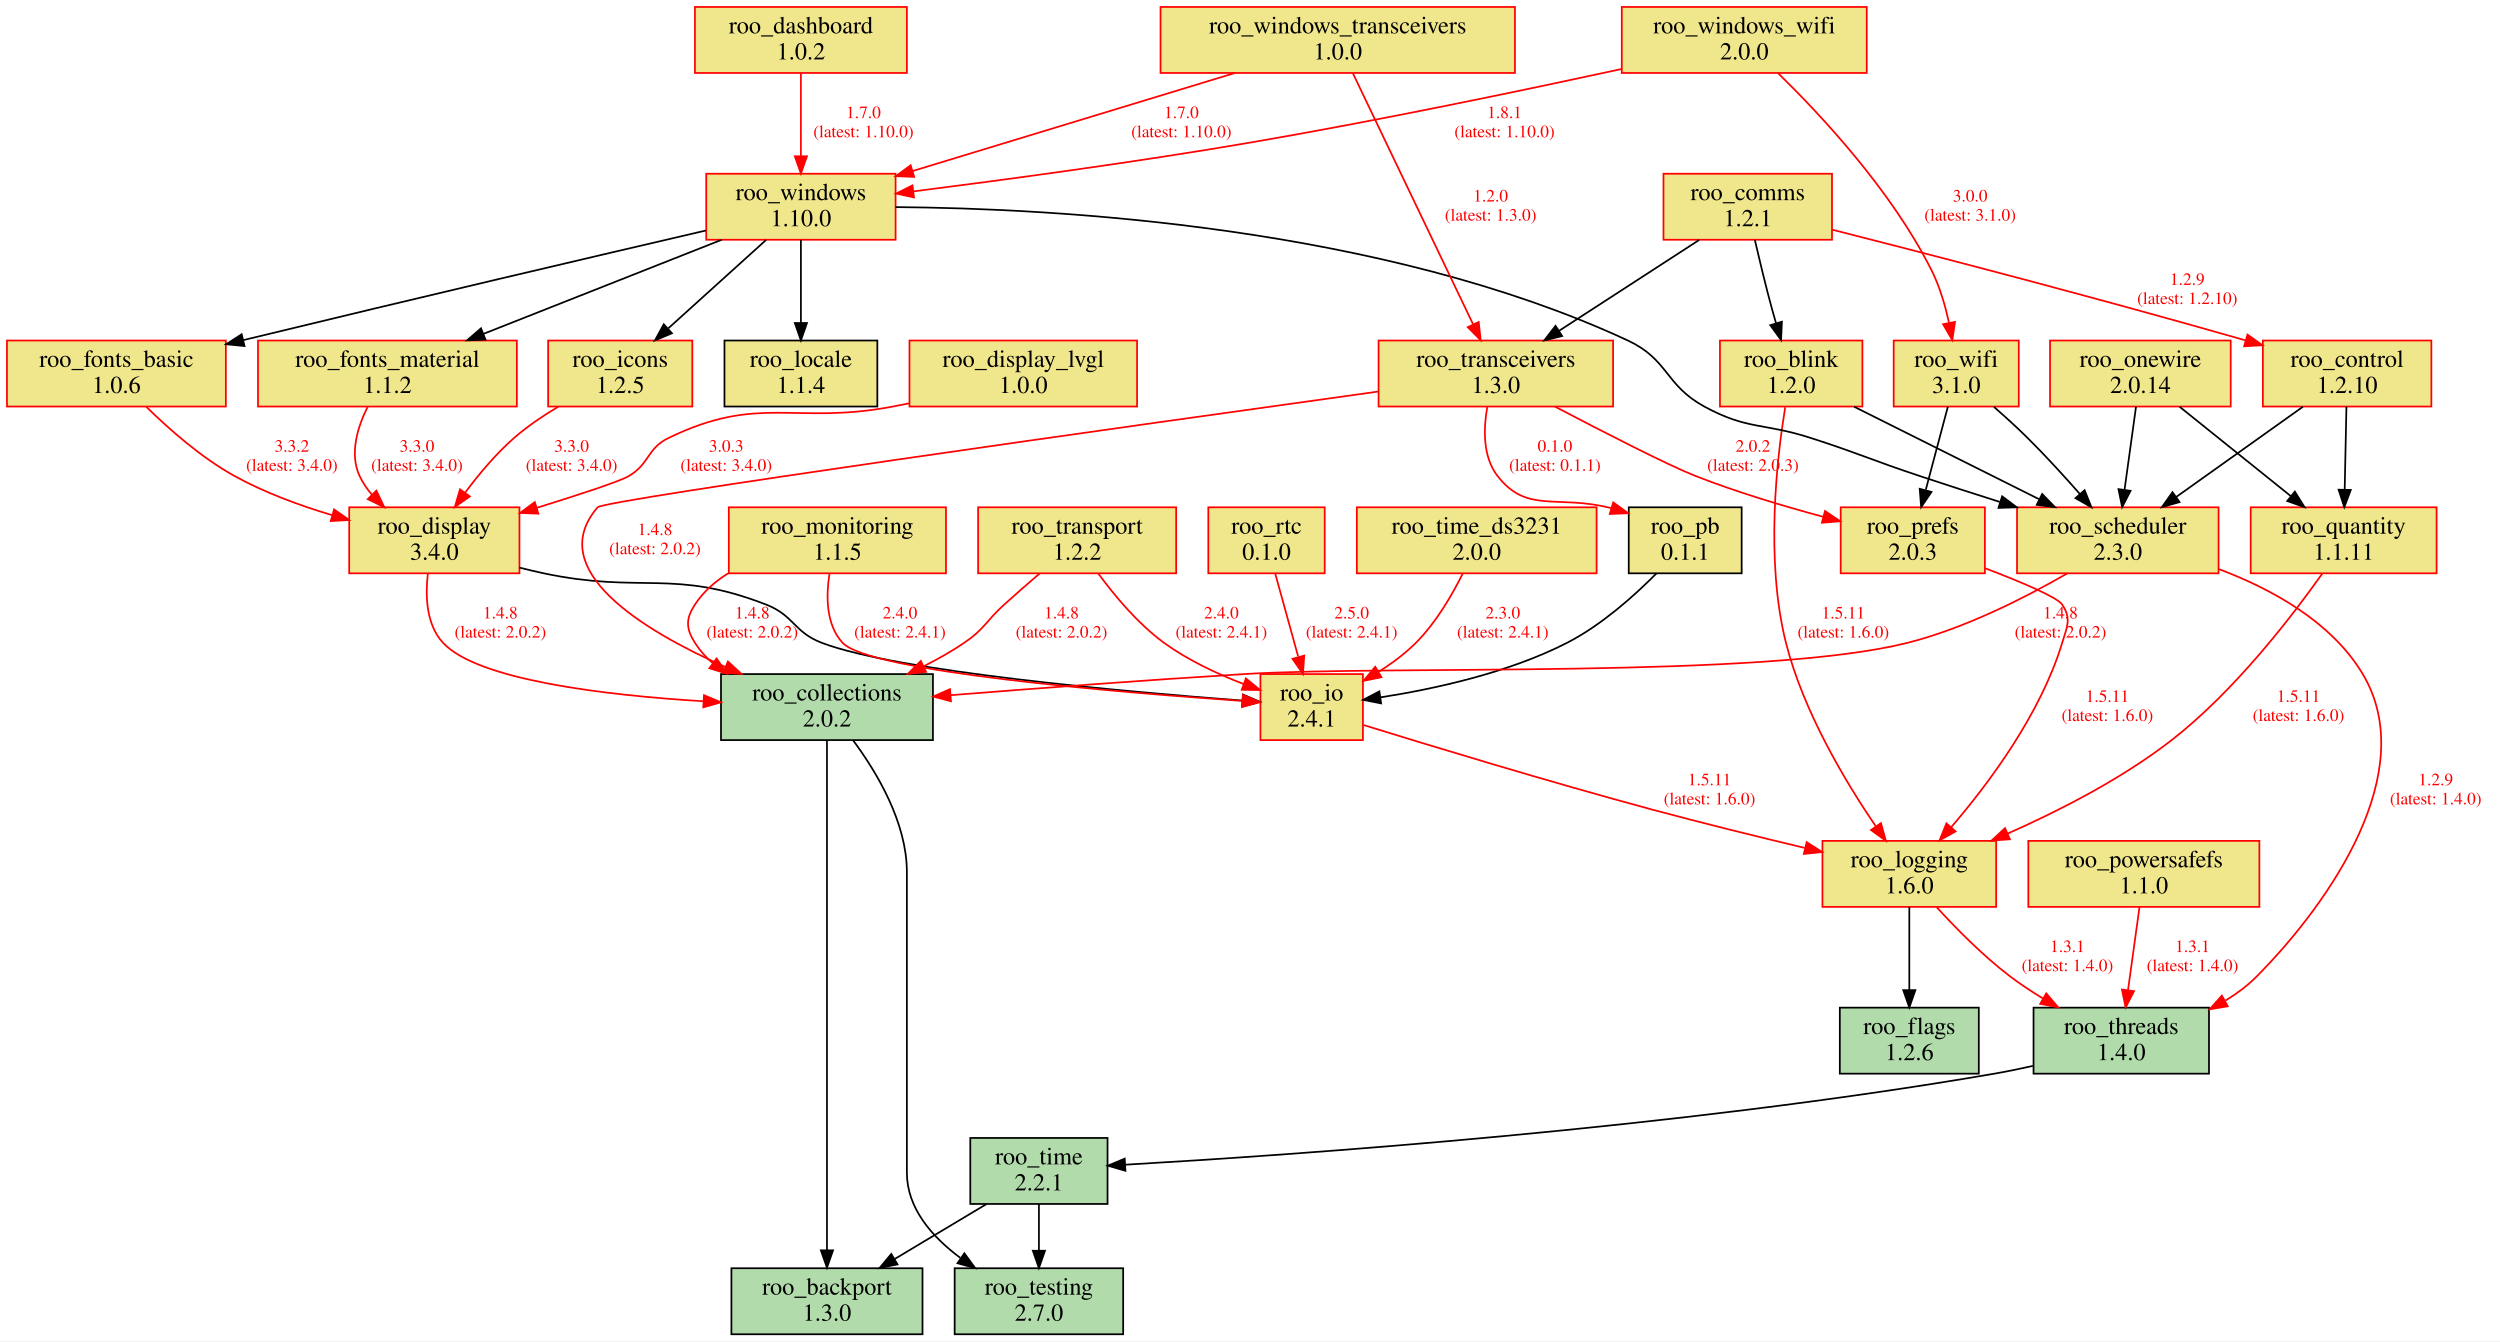
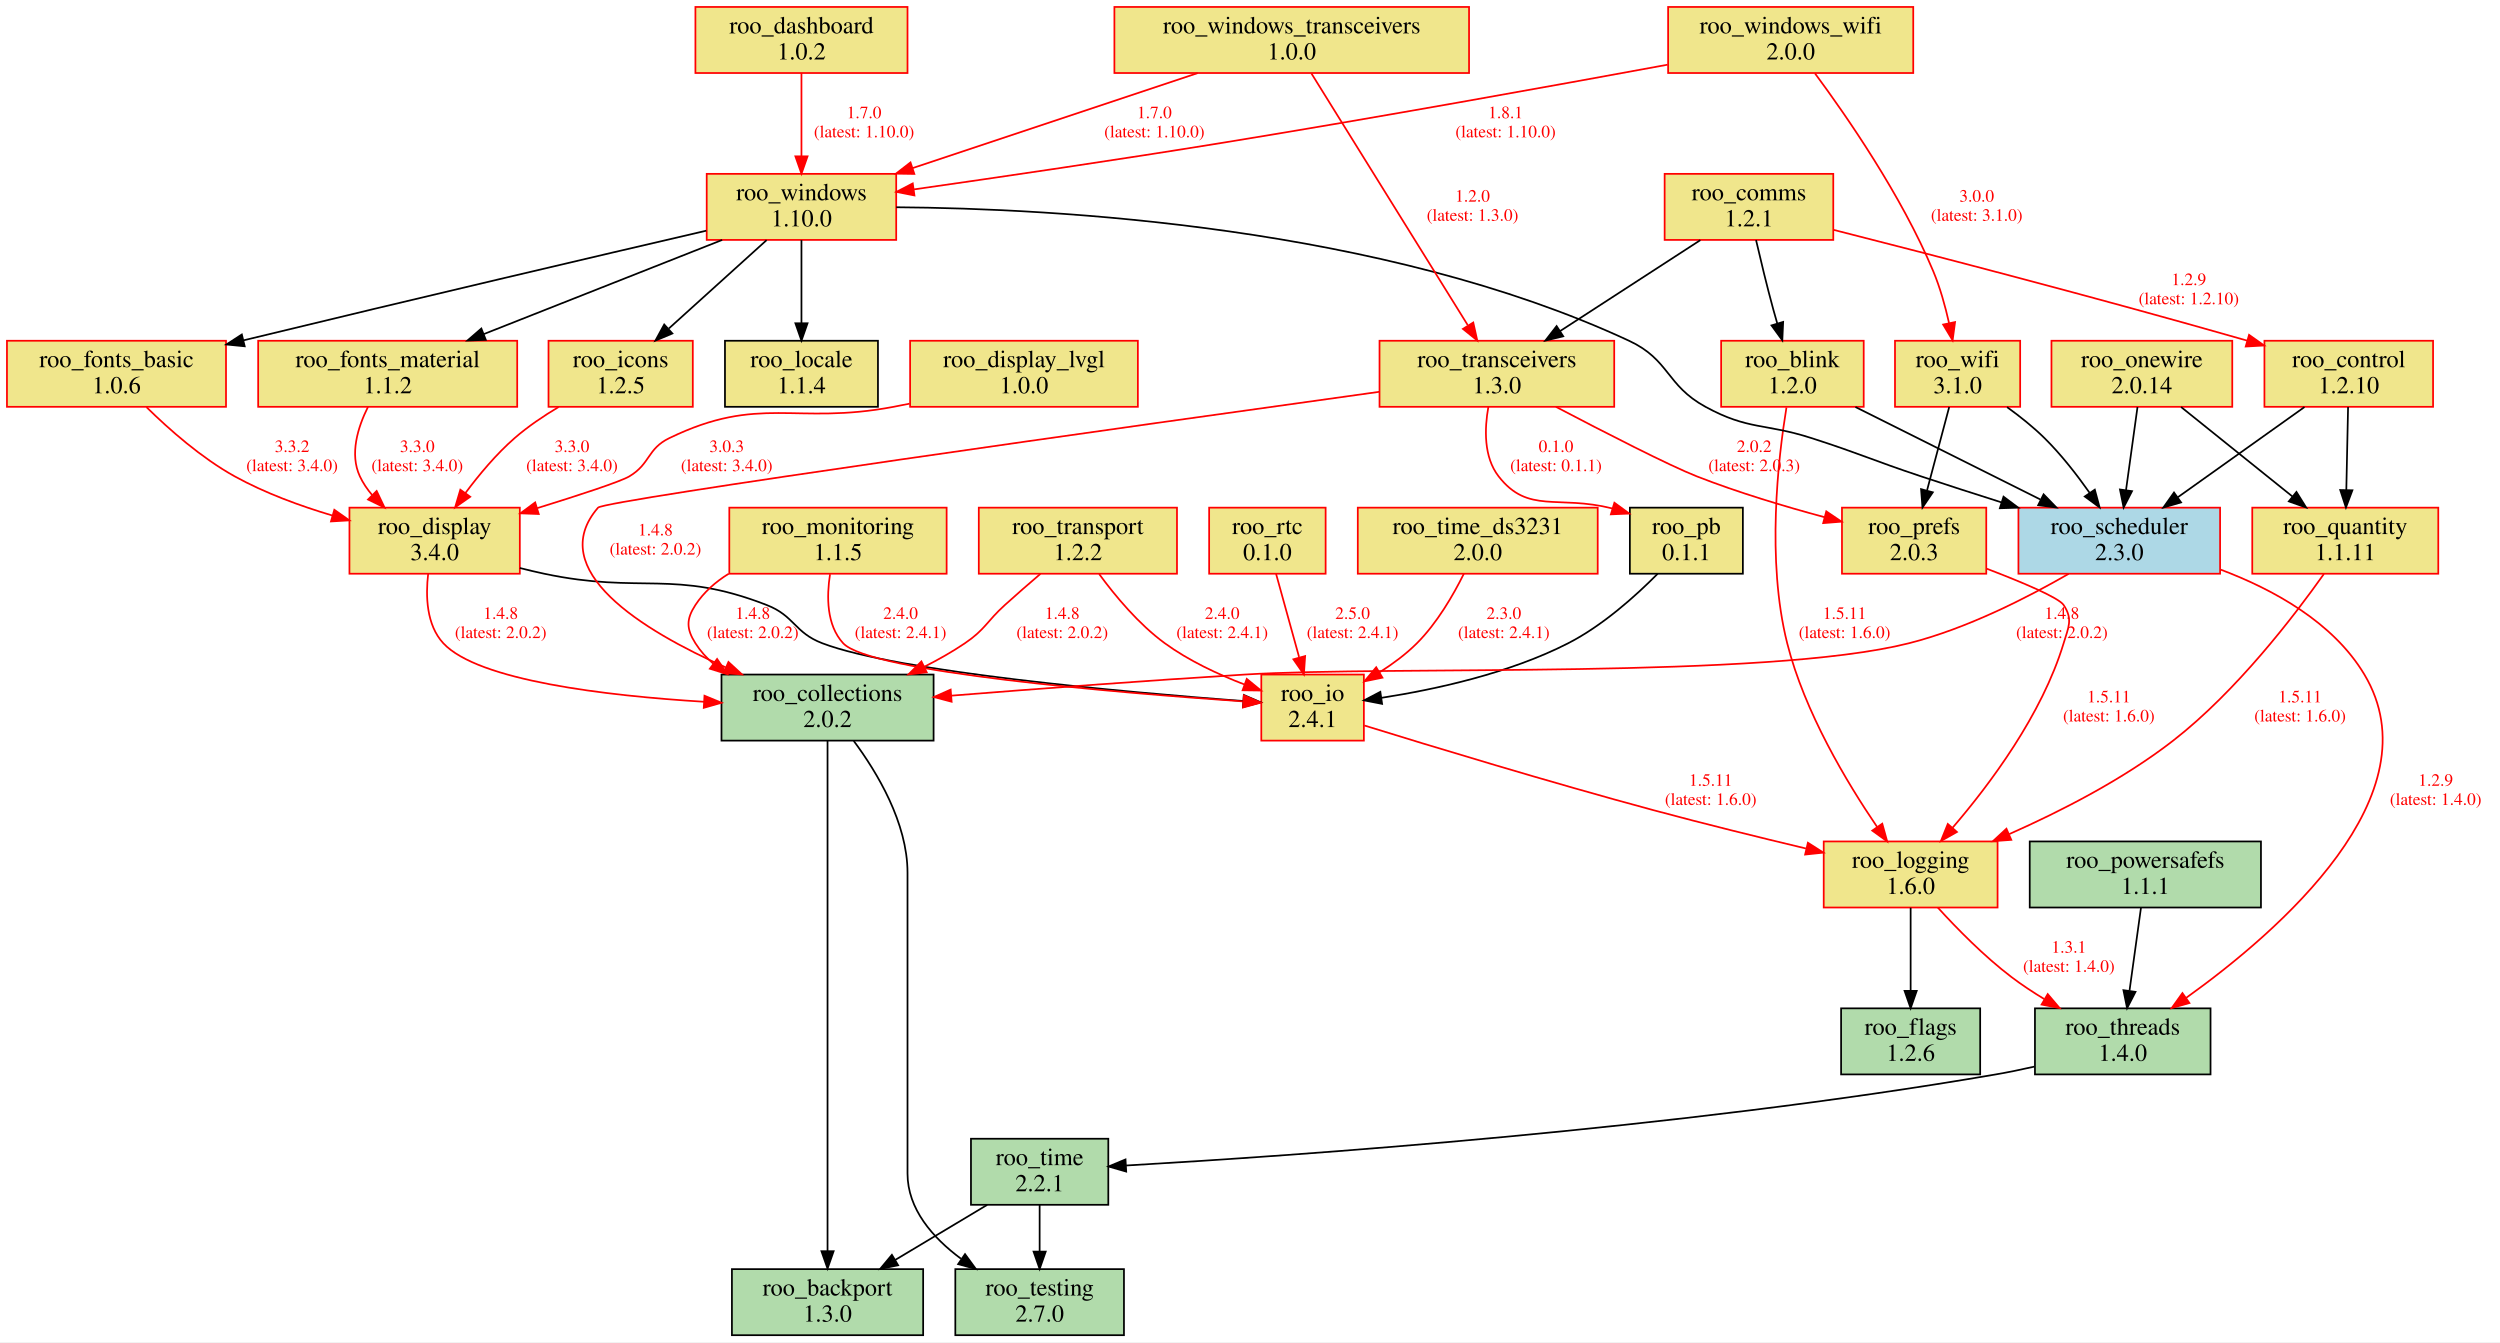
- <svg xmlns="http://www.w3.org/2000/svg" width="1439pt" height="772pt" viewBox="0.00 0.00 1439.00 772.00">
+ <svg xmlns="http://www.w3.org/2000/svg" width="1438pt" height="772pt" viewBox="0.00 0.00 1438.00 772.00">
  <g id="graph0" class="graph" transform="scale(1 1) rotate(0) translate(4 768)">
-     <polygon fill="white" stroke="transparent" points="-4,4 -4,-768 1435,-768 1435,4 -4,4" />
+     <polygon fill="white" stroke="transparent" points="-4,4 -4,-768 1434,-768 1434,4 -4,4" />
    <g id="node1" class="node">
      <polygon fill="#b1dbab" stroke="black" points="527,-38 417,-38 417,0 527,0 527,-38" />
      <text text-anchor="middle" x="472" y="-22.8" font-family="Times,serif" font-size="14.00">roo_backport</text>
      <text text-anchor="middle" x="472" y="-7.8" font-family="Times,serif" font-size="14.00">1.3.0</text>
    </g>
    <g id="node2" class="node">
      <polygon fill="khaki" stroke="red" points="1068,-572 986,-572 986,-534 1068,-534 1068,-572" />
      <text text-anchor="middle" x="1027" y="-556.8" font-family="Times,serif" font-size="14.00">roo_blink</text>
      <text text-anchor="middle" x="1027" y="-541.8" font-family="Times,serif" font-size="14.00">1.2.0</text>
    </g>
    <g id="node15" class="node">
      <polygon fill="khaki" stroke="red" points="1145,-284 1045,-284 1045,-246 1145,-246 1145,-284" />
      <text text-anchor="middle" x="1095" y="-268.8" font-family="Times,serif" font-size="14.00">roo_logging</text>
      <text text-anchor="middle" x="1095" y="-253.8" font-family="Times,serif" font-size="14.00">1.6.0</text>
    </g>
    <g id="edge1" class="edge">
      <path fill="none" stroke="red" d="M1023.57,-533.63C1018.79,-504.4 1011.98,-445.71 1024,-398 1033.95,-358.5 1058.28,-317.95 1075.68,-292.4" />
      <polygon fill="red" stroke="red" points="1078.68,-294.23 1081.51,-284.02 1072.93,-290.23 1078.68,-294.23" />
      <text text-anchor="middle" x="1057" y="-412" font-family="Times,serif" font-size="10.00" fill="red">1.5.11</text>
      <text text-anchor="middle" x="1057" y="-401" font-family="Times,serif" font-size="10.00" fill="red">(latest: 1.6.0)</text>
    </g>
    <g id="node23" class="node">
-       <polygon fill="khaki" stroke="red" points="1273,-476 1157,-476 1157,-438 1273,-438 1273,-476" />
+       <polygon fill="lightblue" stroke="red" points="1273,-476 1157,-476 1157,-438 1273,-438 1273,-476" />
      <text text-anchor="middle" x="1215" y="-460.8" font-family="Times,serif" font-size="14.00">roo_scheduler</text>
      <text text-anchor="middle" x="1215" y="-445.8" font-family="Times,serif" font-size="14.00">2.3.0</text>
    </g>
    <g id="edge2" class="edge">
      <path fill="none" stroke="black" d="M1063.25,-533.88C1093.55,-518.73 1136.92,-497.04 1169.54,-480.73" />
      <polygon fill="black" stroke="black" points="1171.48,-483.67 1178.86,-476.07 1168.35,-477.41 1171.48,-483.67" />
    </g>
    <g id="node3" class="node">
      <polygon fill="#b1dbab" stroke="black" points="533,-380 411,-380 411,-342 533,-342 533,-380" />
      <text text-anchor="middle" x="472" y="-364.8" font-family="Times,serif" font-size="14.00">roo_collections</text>
      <text text-anchor="middle" x="472" y="-349.8" font-family="Times,serif" font-size="14.00">2.0.2</text>
    </g>
    <g id="edge4" class="edge">
      <path fill="none" stroke="black" d="M472,-341.98C472,-323.06 472,-292.44 472,-266 472,-266 472,-266 472,-93 472,-78.3 472,-61.93 472,-48.43" />
      <polygon fill="black" stroke="black" points="475.5,-48.3 472,-38.3 468.5,-48.3 475.5,-48.3" />
    </g>
    <g id="node24" class="node">
      <polygon fill="#b1dbab" stroke="black" points="642.5,-38 545.5,-38 545.5,0 642.5,0 642.5,-38" />
      <text text-anchor="middle" x="594" y="-22.8" font-family="Times,serif" font-size="14.00">roo_testing</text>
      <text text-anchor="middle" x="594" y="-7.8" font-family="Times,serif" font-size="14.00">2.7.0</text>
    </g>
    <g id="edge3" class="edge">
      <path fill="none" stroke="black" d="M487.06,-341.84C500.48,-323.78 518,-294.71 518,-266 518,-266 518,-266 518,-93 518,-72.59 532.43,-56.11 548.72,-44" />
      <polygon fill="black" stroke="black" points="551.08,-46.63 557.34,-38.07 547.11,-40.86 551.08,-46.63" />
    </g>
    <g id="node4" class="node">
      <polygon fill="khaki" stroke="red" points="1050.5,-668 953.5,-668 953.5,-630 1050.5,-630 1050.5,-668" />
      <text text-anchor="middle" x="1002" y="-652.8" font-family="Times,serif" font-size="14.00">roo_comms</text>
      <text text-anchor="middle" x="1002" y="-637.8" font-family="Times,serif" font-size="14.00">1.2.1</text>
    </g>
    <g id="edge5" class="edge">
      <path fill="none" stroke="black" d="M1006.08,-629.9C1008.73,-618.43 1012.37,-603.29 1016,-590 1016.72,-587.37 1017.49,-584.65 1018.29,-581.92" />
      <polygon fill="black" stroke="black" points="1021.67,-582.84 1021.19,-572.25 1014.96,-580.82 1021.67,-582.84" />
    </g>
    <g id="node5" class="node">
      <polygon fill="khaki" stroke="red" points="1395.5,-572 1298.5,-572 1298.5,-534 1395.5,-534 1395.5,-572" />
      <text text-anchor="middle" x="1347" y="-556.8" font-family="Times,serif" font-size="14.00">roo_control</text>
      <text text-anchor="middle" x="1347" y="-541.8" font-family="Times,serif" font-size="14.00">1.2.10</text>
    </g>
    <g id="edge6" class="edge">
      <path fill="none" stroke="red" d="M1050.67,-635.78C1105.88,-621.76 1198.83,-597.72 1288.52,-572.08" />
      <polygon fill="red" stroke="red" points="1289.66,-575.4 1298.31,-569.27 1287.73,-568.67 1289.66,-575.4" />
      <text text-anchor="middle" x="1255" y="-604" font-family="Times,serif" font-size="10.00" fill="red">1.2.9</text>
      <text text-anchor="middle" x="1255" y="-593" font-family="Times,serif" font-size="10.00" fill="red">(latest: 1.2.10)</text>
    </g>
    <g id="node28" class="node">
      <polygon fill="khaki" stroke="red" points="924.5,-572 789.5,-572 789.5,-534 924.5,-534 924.5,-572" />
      <text text-anchor="middle" x="857" y="-556.8" font-family="Times,serif" font-size="14.00">roo_transceivers</text>
      <text text-anchor="middle" x="857" y="-541.8" font-family="Times,serif" font-size="14.00">1.3.0</text>
    </g>
    <g id="edge7" class="edge">
      <path fill="none" stroke="black" d="M974.04,-629.88C951.07,-614.99 918.37,-593.78 893.37,-577.57" />
      <polygon fill="black" stroke="black" points="895.17,-574.57 884.87,-572.07 891.36,-580.45 895.17,-574.57" />
    </g>
    <g id="node21" class="node">
      <polygon fill="khaki" stroke="red" points="1398.5,-476 1291.5,-476 1291.5,-438 1398.5,-438 1398.5,-476" />
      <text text-anchor="middle" x="1345" y="-460.8" font-family="Times,serif" font-size="14.00">roo_quantity</text>
      <text text-anchor="middle" x="1345" y="-445.8" font-family="Times,serif" font-size="14.00">1.1.11</text>
    </g>
    <g id="edge8" class="edge">
      <path fill="none" stroke="black" d="M1346.61,-533.88C1346.33,-520.35 1345.93,-501.62 1345.6,-486.15" />
      <polygon fill="black" stroke="black" points="1349.1,-485.99 1345.38,-476.07 1342.1,-486.14 1349.1,-485.99" />
    </g>
    <g id="edge9" class="edge">
      <path fill="none" stroke="black" d="M1321.55,-533.88C1300.82,-519.12 1271.39,-498.15 1248.7,-482" />
      <polygon fill="black" stroke="black" points="1250.55,-479.02 1240.37,-476.07 1246.49,-484.72 1250.55,-479.02" />
    </g>
    <g id="node6" class="node">
      <polygon fill="khaki" stroke="red" points="518,-764 396,-764 396,-726 518,-726 518,-764" />
      <text text-anchor="middle" x="457" y="-748.8" font-family="Times,serif" font-size="14.00">roo_dashboard</text>
      <text text-anchor="middle" x="457" y="-733.8" font-family="Times,serif" font-size="14.00">1.0.2</text>
    </g>
    <g id="node31" class="node">
      <polygon fill="khaki" stroke="red" points="511.5,-668 402.5,-668 402.5,-630 511.5,-630 511.5,-668" />
      <text text-anchor="middle" x="457" y="-652.8" font-family="Times,serif" font-size="14.00">roo_windows</text>
      <text text-anchor="middle" x="457" y="-637.8" font-family="Times,serif" font-size="14.00">1.10.0</text>
    </g>
    <g id="edge10" class="edge">
      <path fill="none" stroke="red" d="M457,-725.88C457,-712.35 457,-693.62 457,-678.15" />
      <polygon fill="red" stroke="red" points="460.5,-678.07 457,-668.07 453.5,-678.07 460.5,-678.07" />
      <text text-anchor="middle" x="493" y="-700" font-family="Times,serif" font-size="10.00" fill="red">1.7.0</text>
      <text text-anchor="middle" x="493" y="-689" font-family="Times,serif" font-size="10.00" fill="red">(latest: 1.10.0)</text>
    </g>
    <g id="node7" class="node">
      <polygon fill="khaki" stroke="red" points="295,-476 197,-476 197,-438 295,-438 295,-476" />
      <text text-anchor="middle" x="246" y="-460.8" font-family="Times,serif" font-size="14.00">roo_display</text>
      <text text-anchor="middle" x="246" y="-445.8" font-family="Times,serif" font-size="14.00">3.4.0</text>
    </g>
    <g id="edge11" class="edge">
      <path fill="none" stroke="red" d="M242.29,-438C240.77,-425.22 241.24,-408.52 251,-398 270.95,-376.49 344.2,-367.83 400.96,-364.34" />
      <polygon fill="red" stroke="red" points="401.21,-367.83 410.99,-363.77 400.81,-360.85 401.21,-367.83" />
      <text text-anchor="middle" x="284" y="-412" font-family="Times,serif" font-size="10.00" fill="red">1.4.8</text>
      <text text-anchor="middle" x="284" y="-401" font-family="Times,serif" font-size="10.00" fill="red">(latest: 2.0.2)</text>
    </g>
    <g id="node13" class="node">
      <polygon fill="khaki" stroke="red" points="780.5,-380 721.5,-380 721.5,-342 780.5,-342 780.5,-380" />
      <text text-anchor="middle" x="751" y="-364.8" font-family="Times,serif" font-size="14.00">roo_io</text>
      <text text-anchor="middle" x="751" y="-349.8" font-family="Times,serif" font-size="14.00">2.4.1</text>
    </g>
    <g id="edge12" class="edge">
      <path fill="none" stroke="black" d="M295.02,-441.28C299.72,-440.09 304.44,-438.97 309,-438 365.2,-426.08 383.46,-440.83 437,-420 453.08,-413.74 452.88,-404.15 469,-398 512.33,-381.46 644.03,-369.8 711,-364.77" />
      <polygon fill="black" stroke="black" points="711.45,-368.25 721.16,-364.02 710.93,-361.27 711.45,-368.25" />
    </g>
    <g id="node8" class="node">
      <polygon fill="khaki" stroke="red" points="650.5,-572 519.5,-572 519.5,-534 650.5,-534 650.5,-572" />
      <text text-anchor="middle" x="585" y="-556.8" font-family="Times,serif" font-size="14.00">roo_display_lvgl</text>
      <text text-anchor="middle" x="585" y="-541.8" font-family="Times,serif" font-size="14.00">1.0.0</text>
    </g>
    <g id="edge13" class="edge">
      <path fill="none" stroke="red" d="M519.23,-535.83C516.11,-535.19 513.03,-534.57 510,-534 453.12,-523.23 433.1,-541.23 381,-516 368.27,-509.84 370.15,-501.24 358,-494 352.89,-490.96 329.22,-483.22 304.95,-475.7" />
      <polygon fill="red" stroke="red" points="305.89,-472.33 295.3,-472.73 303.83,-479.02 305.89,-472.33" />
      <text text-anchor="middle" x="414" y="-508" font-family="Times,serif" font-size="10.00" fill="red">3.0.3</text>
      <text text-anchor="middle" x="414" y="-497" font-family="Times,serif" font-size="10.00" fill="red">(latest: 3.4.0)</text>
    </g>
    <g id="node9" class="node">
      <polygon fill="#b1dbab" stroke="black" points="1135,-188 1055,-188 1055,-150 1135,-150 1135,-188" />
      <text text-anchor="middle" x="1095" y="-172.8" font-family="Times,serif" font-size="14.00">roo_flags</text>
      <text text-anchor="middle" x="1095" y="-157.8" font-family="Times,serif" font-size="14.00">1.2.6</text>
    </g>
    <g id="node10" class="node">
      <polygon fill="khaki" stroke="red" points="126,-572 0,-572 0,-534 126,-534 126,-572" />
      <text text-anchor="middle" x="63" y="-556.8" font-family="Times,serif" font-size="14.00">roo_fonts_basic</text>
      <text text-anchor="middle" x="63" y="-541.8" font-family="Times,serif" font-size="14.00">1.0.6</text>
    </g>
    <g id="edge14" class="edge">
      <path fill="none" stroke="red" d="M80.25,-533.81C93.17,-521.1 111.85,-504.58 131,-494 148.31,-484.44 168.51,-477.03 187.11,-471.49" />
      <polygon fill="red" stroke="red" points="188.3,-474.79 196.96,-468.68 186.38,-468.06 188.3,-474.79" />
      <text text-anchor="middle" x="164" y="-508" font-family="Times,serif" font-size="10.00" fill="red">3.3.2</text>
      <text text-anchor="middle" x="164" y="-497" font-family="Times,serif" font-size="10.00" fill="red">(latest: 3.4.0)</text>
    </g>
    <g id="node11" class="node">
      <polygon fill="khaki" stroke="red" points="293.5,-572 144.5,-572 144.5,-534 293.5,-534 293.5,-572" />
      <text text-anchor="middle" x="219" y="-556.8" font-family="Times,serif" font-size="14.00">roo_fonts_material</text>
      <text text-anchor="middle" x="219" y="-541.8" font-family="Times,serif" font-size="14.00">1.1.2</text>
    </g>
    <g id="edge15" class="edge">
      <path fill="none" stroke="red" d="M207.66,-533.94C201.81,-522.21 197.03,-506.78 203,-494 204.81,-490.13 207.26,-486.53 210.08,-483.22" />
      <polygon fill="red" stroke="red" points="212.65,-485.6 217.2,-476.03 207.68,-480.67 212.65,-485.6" />
      <text text-anchor="middle" x="236" y="-508" font-family="Times,serif" font-size="10.00" fill="red">3.3.0</text>
      <text text-anchor="middle" x="236" y="-497" font-family="Times,serif" font-size="10.00" fill="red">(latest: 3.4.0)</text>
    </g>
    <g id="node12" class="node">
      <polygon fill="khaki" stroke="red" points="394.5,-572 311.5,-572 311.5,-534 394.5,-534 394.5,-572" />
      <text text-anchor="middle" x="353" y="-556.8" font-family="Times,serif" font-size="14.00">roo_icons</text>
      <text text-anchor="middle" x="353" y="-541.8" font-family="Times,serif" font-size="14.00">1.2.5</text>
    </g>
    <g id="edge16" class="edge">
      <path fill="none" stroke="red" d="M317.3,-533.89C308.59,-528.7 299.6,-522.62 292,-516 281.45,-506.81 271.55,-494.94 263.66,-484.34" />
      <polygon fill="red" stroke="red" points="266.47,-482.25 257.79,-476.18 260.79,-486.34 266.47,-482.25" />
      <text text-anchor="middle" x="325" y="-508" font-family="Times,serif" font-size="10.00" fill="red">3.3.0</text>
      <text text-anchor="middle" x="325" y="-497" font-family="Times,serif" font-size="10.00" fill="red">(latest: 3.4.0)</text>
    </g>
    <g id="edge17" class="edge">
      <path fill="none" stroke="red" d="M780.76,-350.7C819.05,-338.84 887.72,-317.97 947,-302 975.75,-294.25 1007.85,-286.36 1034.78,-279.94" />
      <polygon fill="red" stroke="red" points="1035.91,-283.27 1044.83,-277.56 1034.3,-276.46 1035.91,-283.27" />
      <text text-anchor="middle" x="980" y="-316" font-family="Times,serif" font-size="10.00" fill="red">1.5.11</text>
      <text text-anchor="middle" x="980" y="-305" font-family="Times,serif" font-size="10.00" fill="red">(latest: 1.6.0)</text>
    </g>
    <g id="node14" class="node">
      <polygon fill="khaki" stroke="black" points="501,-572 413,-572 413,-534 501,-534 501,-572" />
      <text text-anchor="middle" x="457" y="-556.8" font-family="Times,serif" font-size="14.00">roo_locale</text>
      <text text-anchor="middle" x="457" y="-541.8" font-family="Times,serif" font-size="14.00">1.1.4</text>
    </g>
    <g id="edge18" class="edge">
      <path fill="none" stroke="black" d="M1095,-245.88C1095,-232.35 1095,-213.62 1095,-198.15" />
      <polygon fill="black" stroke="black" points="1098.5,-198.07 1095,-188.07 1091.5,-198.07 1098.5,-198.07" />
    </g>
    <g id="node25" class="node">
      <polygon fill="#b1dbab" stroke="black" points="1267.5,-188 1166.5,-188 1166.5,-150 1267.5,-150 1267.5,-188" />
      <text text-anchor="middle" x="1217" y="-172.8" font-family="Times,serif" font-size="14.00">roo_threads</text>
      <text text-anchor="middle" x="1217" y="-157.8" font-family="Times,serif" font-size="14.00">1.4.0</text>
    </g>
    <g id="edge19" class="edge">
      <path fill="none" stroke="red" d="M1110.63,-245.96C1121.71,-233.8 1137.34,-217.88 1153,-206 1158.87,-201.55 1165.34,-197.28 1171.85,-193.33" />
      <polygon fill="red" stroke="red" points="1173.84,-196.22 1180.7,-188.15 1170.31,-190.18 1173.84,-196.22" />
      <text text-anchor="middle" x="1186" y="-220" font-family="Times,serif" font-size="10.00" fill="red">1.3.1</text>
      <text text-anchor="middle" x="1186" y="-209" font-family="Times,serif" font-size="10.00" fill="red">(latest: 1.4.0)</text>
    </g>
    <g id="node16" class="node">
      <polygon fill="khaki" stroke="red" points="540.5,-476 415.5,-476 415.5,-438 540.5,-438 540.5,-476" />
      <text text-anchor="middle" x="478" y="-460.8" font-family="Times,serif" font-size="14.00">roo_monitoring</text>
      <text text-anchor="middle" x="478" y="-445.8" font-family="Times,serif" font-size="14.00">1.1.5</text>
    </g>
    <g id="edge20" class="edge">
      <path fill="none" stroke="red" d="M415.17,-438.01C407.6,-433.32 400.85,-427.42 396,-420 390.65,-411.81 390.77,-406.26 396,-398 398.81,-393.56 402.32,-389.66 406.3,-386.24" />
      <polygon fill="red" stroke="red" points="408.48,-388.98 414.43,-380.21 404.31,-383.35 408.48,-388.98" />
      <text text-anchor="middle" x="429" y="-412" font-family="Times,serif" font-size="10.00" fill="red">1.4.8</text>
      <text text-anchor="middle" x="429" y="-401" font-family="Times,serif" font-size="10.00" fill="red">(latest: 2.0.2)</text>
    </g>
    <g id="edge21" class="edge">
      <path fill="none" stroke="red" d="M473.44,-437.73C471.43,-424.98 471.36,-408.45 481,-398 496.32,-381.38 639.35,-369.51 710.79,-364.56" />
      <polygon fill="red" stroke="red" points="711.46,-368.02 721.2,-363.85 710.98,-361.04 711.46,-368.02" />
      <text text-anchor="middle" x="514" y="-412" font-family="Times,serif" font-size="10.00" fill="red">2.4.0</text>
      <text text-anchor="middle" x="514" y="-401" font-family="Times,serif" font-size="10.00" fill="red">(latest: 2.4.1)</text>
    </g>
    <g id="node17" class="node">
      <polygon fill="khaki" stroke="red" points="1280,-572 1176,-572 1176,-534 1280,-534 1280,-572" />
      <text text-anchor="middle" x="1228" y="-556.8" font-family="Times,serif" font-size="14.00">roo_onewire</text>
      <text text-anchor="middle" x="1228" y="-541.8" font-family="Times,serif" font-size="14.00">2.0.14</text>
    </g>
    <g id="edge23" class="edge">
      <path fill="none" stroke="black" d="M1250.56,-533.88C1268.77,-519.25 1294.56,-498.52 1314.59,-482.43" />
      <polygon fill="black" stroke="black" points="1316.91,-485.06 1322.51,-476.07 1312.52,-479.6 1316.91,-485.06" />
    </g>
    <g id="edge22" class="edge">
      <path fill="none" stroke="black" d="M1225.49,-533.88C1223.62,-520.35 1221.03,-501.62 1218.89,-486.15" />
      <polygon fill="black" stroke="black" points="1222.34,-485.49 1217.5,-476.07 1215.4,-486.45 1222.34,-485.49" />
    </g>
    <g id="node18" class="node">
      <polygon fill="khaki" stroke="black" points="998.5,-476 933.5,-476 933.5,-438 998.5,-438 998.5,-476" />
      <text text-anchor="middle" x="966" y="-460.8" font-family="Times,serif" font-size="14.00">roo_pb</text>
      <text text-anchor="middle" x="966" y="-445.8" font-family="Times,serif" font-size="14.00">0.1.1</text>
    </g>
    <g id="edge24" class="edge">
      <path fill="none" stroke="black" d="M949.49,-437.98C936.65,-425.02 917.75,-408.11 898,-398 864.11,-380.65 821.48,-371.41 790.87,-366.65" />
      <polygon fill="black" stroke="black" points="790.98,-363.13 780.58,-365.15 789.97,-370.06 790.98,-363.13" />
    </g>
    <g id="node19" class="node">
-       <polygon fill="khaki" stroke="red" points="1296.5,-284 1163.5,-284 1163.5,-246 1296.5,-246 1296.5,-284" />
+       <polygon fill="#b1dbab" stroke="black" points="1296.5,-284 1163.5,-284 1163.5,-246 1296.5,-246 1296.5,-284" />
      <text text-anchor="middle" x="1230" y="-268.8" font-family="Times,serif" font-size="14.00">roo_powersafefs</text>
-       <text text-anchor="middle" x="1230" y="-253.8" font-family="Times,serif" font-size="14.00">1.1.0</text>
+       <text text-anchor="middle" x="1230" y="-253.8" font-family="Times,serif" font-size="14.00">1.1.1</text>
    </g>
    <g id="edge25" class="edge">
-       <path fill="none" stroke="red" d="M1227.49,-245.88C1225.62,-232.35 1223.03,-213.62 1220.89,-198.15" />
-       <polygon fill="red" stroke="red" points="1224.34,-197.49 1219.5,-188.07 1217.4,-198.45 1224.34,-197.49" />
-       <text text-anchor="middle" x="1258" y="-220" font-family="Times,serif" font-size="10.00" fill="red">1.3.1</text>
-       <text text-anchor="middle" x="1258" y="-209" font-family="Times,serif" font-size="10.00" fill="red">(latest: 1.4.0)</text>
+       <path fill="none" stroke="black" d="M1227.49,-245.88C1225.62,-232.35 1223.03,-213.62 1220.89,-198.15" />
+       <polygon fill="black" stroke="black" points="1224.34,-197.49 1219.5,-188.07 1217.4,-198.45 1224.34,-197.49" />
    </g>
    <g id="node20" class="node">
      <polygon fill="khaki" stroke="red" points="1138.5,-476 1055.5,-476 1055.5,-438 1138.5,-438 1138.5,-476" />
      <text text-anchor="middle" x="1097" y="-460.8" font-family="Times,serif" font-size="14.00">roo_prefs</text>
      <text text-anchor="middle" x="1097" y="-445.8" font-family="Times,serif" font-size="14.00">2.0.3</text>
    </g>
    <g id="edge26" class="edge">
      <path fill="none" stroke="red" d="M1138.82,-440.86C1159.3,-433.03 1180.18,-424.24 1183,-420 1188.42,-411.86 1185.83,-407.36 1183,-398 1170.54,-356.85 1140.55,-316.8 1119.05,-291.81" />
      <polygon fill="red" stroke="red" points="1121.63,-289.45 1112.4,-284.25 1116.37,-294.07 1121.63,-289.45" />
      <text text-anchor="middle" x="1209" y="-364" font-family="Times,serif" font-size="10.00" fill="red">1.5.11</text>
      <text text-anchor="middle" x="1209" y="-353" font-family="Times,serif" font-size="10.00" fill="red">(latest: 1.6.0)</text>
    </g>
    <g id="edge27" class="edge">
      <path fill="none" stroke="red" d="M1332.71,-437.86C1315.55,-413.58 1282.42,-370.32 1246,-342 1217.47,-319.81 1181.43,-301.38 1151.72,-288.23" />
      <polygon fill="red" stroke="red" points="1152.89,-284.91 1142.32,-284.14 1150.1,-291.34 1152.89,-284.91" />
      <text text-anchor="middle" x="1319" y="-364" font-family="Times,serif" font-size="10.00" fill="red">1.5.11</text>
      <text text-anchor="middle" x="1319" y="-353" font-family="Times,serif" font-size="10.00" fill="red">(latest: 1.6.0)</text>
    </g>
    <g id="node22" class="node">
      <polygon fill="khaki" stroke="red" points="758.5,-476 691.5,-476 691.5,-438 758.5,-438 758.5,-476" />
      <text text-anchor="middle" x="725" y="-460.8" font-family="Times,serif" font-size="14.00">roo_rtc</text>
      <text text-anchor="middle" x="725" y="-445.8" font-family="Times,serif" font-size="14.00">0.1.0</text>
    </g>
    <g id="edge28" class="edge">
      <path fill="none" stroke="red" d="M730.01,-437.88C733.75,-424.35 738.94,-405.62 743.21,-390.15" />
      <polygon fill="red" stroke="red" points="746.71,-390.64 746,-380.07 739.96,-388.77 746.71,-390.64" />
      <text text-anchor="middle" x="774" y="-412" font-family="Times,serif" font-size="10.00" fill="red">2.5.0</text>
      <text text-anchor="middle" x="774" y="-401" font-family="Times,serif" font-size="10.00" fill="red">(latest: 2.4.1)</text>
    </g>
    <g id="edge29" class="edge">
      <path fill="none" stroke="red" d="M1185.93,-437.96C1162.17,-424.25 1127.2,-406.37 1094,-398 1011.6,-377.22 796.83,-385.18 712,-380 655.27,-376.54 591.07,-371.67 543.36,-367.87" />
      <polygon fill="red" stroke="red" points="543.37,-364.36 533.13,-367.06 542.82,-371.34 543.37,-364.36" />
      <text text-anchor="middle" x="1182" y="-412" font-family="Times,serif" font-size="10.00" fill="red">1.4.8</text>
      <text text-anchor="middle" x="1182" y="-401" font-family="Times,serif" font-size="10.00" fill="red">(latest: 2.0.2)</text>
    </g>
    <g id="edge30" class="edge">
-       <path fill="none" stroke="red" d="M1273.26,-440.38C1303.6,-428.97 1338.04,-410.09 1356,-380 1389.32,-324.19 1337.46,-248.92 1295,-206 1289.74,-200.68 1283.54,-196.06 1276.97,-192.07" />
-       <polygon fill="red" stroke="red" points="1278.3,-188.8 1267.85,-187.02 1274.9,-194.93 1278.3,-188.8" />
-       <text text-anchor="middle" x="1398" y="-316" font-family="Times,serif" font-size="10.00" fill="red">1.2.9</text>
-       <text text-anchor="middle" x="1398" y="-305" font-family="Times,serif" font-size="10.00" fill="red">(latest: 1.4.0)</text>
+       <path fill="none" stroke="red" d="M1273.26,-440.38C1303.6,-428.97 1338.04,-410.09 1356,-380 1397.27,-310.87 1307.24,-232.53 1253.46,-194.01" />
+       <polygon fill="red" stroke="red" points="1255.35,-191.06 1245.16,-188.17 1251.33,-196.79 1255.35,-191.06" />
+       <text text-anchor="middle" x="1397" y="-316" font-family="Times,serif" font-size="10.00" fill="red">1.2.9</text>
+       <text text-anchor="middle" x="1397" y="-305" font-family="Times,serif" font-size="10.00" fill="red">(latest: 1.4.0)</text>
    </g>
    <g id="node26" class="node">
      <polygon fill="#b1dbab" stroke="black" points="633.5,-113 554.5,-113 554.5,-75 633.5,-75 633.5,-113" />
      <text text-anchor="middle" x="594" y="-97.8" font-family="Times,serif" font-size="14.00">roo_time</text>
      <text text-anchor="middle" x="594" y="-82.8" font-family="Times,serif" font-size="14.00">2.2.1</text>
    </g>
    <g id="edge31" class="edge">
      <path fill="none" stroke="black" d="M1166.14,-154.48C1158.75,-152.8 1151.2,-151.24 1144,-150 961.06,-118.46 740.53,-103.18 643.69,-97.6" />
      <polygon fill="black" stroke="black" points="643.79,-94.1 633.61,-97.03 643.39,-101.09 643.79,-94.1" />
    </g>
    <g id="edge33" class="edge">
      <path fill="none" stroke="black" d="M563.84,-74.96C547.86,-65.39 528.04,-53.53 510.91,-43.28" />
      <polygon fill="black" stroke="black" points="512.61,-40.22 502.23,-38.09 509.02,-46.23 512.61,-40.22" />
    </g>
    <g id="edge32" class="edge">
      <path fill="none" stroke="black" d="M594,-74.96C594,-66.88 594,-57.18 594,-48.18" />
      <polygon fill="black" stroke="black" points="597.5,-48.09 594,-38.09 590.5,-48.09 597.5,-48.09" />
    </g>
    <g id="node27" class="node">
      <polygon fill="khaki" stroke="red" points="915,-476 777,-476 777,-438 915,-438 915,-476" />
      <text text-anchor="middle" x="846" y="-460.8" font-family="Times,serif" font-size="14.00">roo_time_ds3231</text>
      <text text-anchor="middle" x="846" y="-445.8" font-family="Times,serif" font-size="14.00">2.0.0</text>
    </g>
    <g id="edge34" class="edge">
      <path fill="none" stroke="red" d="M838,-437.96C831.9,-425.65 822.57,-409.54 811,-398 804.76,-391.77 797.23,-386.18 789.65,-381.37" />
      <polygon fill="red" stroke="red" points="791.18,-378.2 780.8,-376.08 787.59,-384.21 791.18,-378.2" />
      <text text-anchor="middle" x="861" y="-412" font-family="Times,serif" font-size="10.00" fill="red">2.3.0</text>
      <text text-anchor="middle" x="861" y="-401" font-family="Times,serif" font-size="10.00" fill="red">(latest: 2.4.1)</text>
    </g>
    <g id="edge36" class="edge">
      <path fill="none" stroke="red" d="M789.45,-542.65C650.16,-523.28 343.66,-480.24 340,-476 309.04,-440.16 365.19,-405.55 413.57,-384.06" />
      <polygon fill="red" stroke="red" points="415,-387.25 422.8,-380.07 412.23,-380.82 415,-387.25" />
      <text text-anchor="middle" x="373" y="-460" font-family="Times,serif" font-size="10.00" fill="red">1.4.8</text>
      <text text-anchor="middle" x="373" y="-449" font-family="Times,serif" font-size="10.00" fill="red">(latest: 2.0.2)</text>
    </g>
    <g id="edge35" class="edge">
      <path fill="none" stroke="red" d="M852.1,-533.92C849.86,-521.43 849.35,-505.13 858,-494 874.99,-472.15 891.94,-483.46 923.4,-475.54" />
      <polygon fill="red" stroke="red" points="924.6,-478.84 933.15,-472.59 922.57,-472.14 924.6,-478.84" />
      <text text-anchor="middle" x="891" y="-508" font-family="Times,serif" font-size="10.00" fill="red">0.1.0</text>
      <text text-anchor="middle" x="891" y="-497" font-family="Times,serif" font-size="10.00" fill="red">(latest: 0.1.1)</text>
    </g>
    <g id="edge37" class="edge">
      <path fill="none" stroke="red" d="M890.96,-533.99C918.85,-519.36 956.23,-500.18 972,-494 995.63,-484.73 1022.59,-476.67 1045.42,-470.53" />
      <polygon fill="red" stroke="red" points="1046.48,-473.87 1055.26,-467.94 1044.69,-467.1 1046.48,-473.87" />
      <text text-anchor="middle" x="1005" y="-508" font-family="Times,serif" font-size="10.00" fill="red">2.0.2</text>
      <text text-anchor="middle" x="1005" y="-497" font-family="Times,serif" font-size="10.00" fill="red">(latest: 2.0.3)</text>
    </g>
    <g id="node29" class="node">
      <polygon fill="khaki" stroke="red" points="673,-476 559,-476 559,-438 673,-438 673,-476" />
      <text text-anchor="middle" x="616" y="-460.8" font-family="Times,serif" font-size="14.00">roo_transport</text>
      <text text-anchor="middle" x="616" y="-445.8" font-family="Times,serif" font-size="14.00">1.2.2</text>
    </g>
    <g id="edge38" class="edge">
      <path fill="none" stroke="red" d="M594.44,-437.91C587.82,-432.25 580.55,-425.93 574,-420 563.51,-410.5 562.71,-405.93 551,-398 543.75,-393.09 535.71,-388.55 527.63,-384.47" />
      <polygon fill="red" stroke="red" points="529.05,-381.27 518.52,-380.06 526,-387.57 529.05,-381.27" />
      <text text-anchor="middle" x="607" y="-412" font-family="Times,serif" font-size="10.00" fill="red">1.4.8</text>
      <text text-anchor="middle" x="607" y="-401" font-family="Times,serif" font-size="10.00" fill="red">(latest: 2.0.2)</text>
    </g>
    <g id="edge39" class="edge">
      <path fill="none" stroke="red" d="M628.23,-437.82C637.42,-425.28 650.96,-408.97 666,-398 679.7,-388.01 696.6,-380.13 711.71,-374.32" />
      <polygon fill="red" stroke="red" points="713.14,-377.52 721.33,-370.8 710.74,-370.95 713.14,-377.52" />
      <text text-anchor="middle" x="699" y="-412" font-family="Times,serif" font-size="10.00" fill="red">2.4.0</text>
      <text text-anchor="middle" x="699" y="-401" font-family="Times,serif" font-size="10.00" fill="red">(latest: 2.4.1)</text>
    </g>
    <g id="node30" class="node">
      <polygon fill="khaki" stroke="red" points="1158,-572 1086,-572 1086,-534 1158,-534 1158,-572" />
      <text text-anchor="middle" x="1122" y="-556.8" font-family="Times,serif" font-size="14.00">roo_wifi</text>
      <text text-anchor="middle" x="1122" y="-541.8" font-family="Times,serif" font-size="14.00">3.1.0</text>
    </g>
    <g id="edge40" class="edge">
      <path fill="none" stroke="black" d="M1117.18,-533.88C1113.58,-520.35 1108.6,-501.62 1104.49,-486.15" />
      <polygon fill="black" stroke="black" points="1107.76,-484.83 1101.81,-476.07 1100.99,-486.63 1107.76,-484.83" />
    </g>
    <g id="edge41" class="edge">
-       <path fill="none" stroke="black" d="M1143.72,-533.78C1150.07,-528.23 1156.94,-522 1163,-516 1173.34,-505.77 1184.17,-493.89 1193.26,-483.56" />
-       <polygon fill="black" stroke="black" points="1195.9,-485.86 1199.83,-476.02 1190.62,-481.26 1195.9,-485.86" />
+       <path fill="none" stroke="black" d="M1150.46,-533.82C1157.84,-528.5 1165.53,-522.38 1172,-516 1181.55,-506.58 1190.63,-494.9 1197.97,-484.49" />
+       <polygon fill="black" stroke="black" points="1200.93,-486.36 1203.69,-476.13 1195.15,-482.41 1200.93,-486.36" />
    </g>
    <g id="edge42" class="edge">
      <path fill="none" stroke="black" d="M402.25,-635.31C340.21,-620.88 235.77,-596.43 136.14,-572.26" />
      <polygon fill="black" stroke="black" points="136.75,-568.81 126.2,-569.85 135.1,-575.61 136.75,-568.81" />
    </g>
    <g id="edge43" class="edge">
      <path fill="none" stroke="black" d="M411.39,-629.99C372.32,-614.56 315.94,-592.29 274.3,-575.84" />
      <polygon fill="black" stroke="black" points="275.44,-572.53 264.86,-572.11 272.87,-579.04 275.44,-572.53" />
    </g>
    <g id="edge45" class="edge">
      <path fill="none" stroke="black" d="M436.95,-629.88C420.98,-615.44 398.44,-595.07 380.74,-579.07" />
      <polygon fill="black" stroke="black" points="382.76,-576.18 372.99,-572.07 378.06,-581.37 382.76,-576.18" />
    </g>
    <g id="edge44" class="edge">
      <path fill="none" stroke="black" d="M457,-629.88C457,-616.35 457,-597.62 457,-582.15" />
      <polygon fill="black" stroke="black" points="460.5,-582.07 457,-572.07 453.5,-582.07 460.5,-582.07" />
    </g>
    <g id="edge46" class="edge">
      <path fill="none" stroke="black" d="M511.54,-648.79C603.03,-648.1 791.29,-637.91 933,-572 956.43,-561.1 954.32,-546.38 977,-534 1001.81,-520.46 1011.09,-524.66 1038,-516 1066.23,-506.91 1072.86,-503.36 1101,-494 1115.86,-489.06 1131.87,-483.9 1147.06,-479.09" />
      <polygon fill="black" stroke="black" points="1148.42,-482.33 1156.9,-475.98 1146.31,-475.65 1148.42,-482.33" />
    </g>
    <g id="node32" class="node">
-       <polygon fill="khaki" stroke="red" points="868,-764 664,-764 664,-726 868,-726 868,-764" />
-       <text text-anchor="middle" x="766" y="-748.8" font-family="Times,serif" font-size="14.00">roo_windows_transceivers</text>
-       <text text-anchor="middle" x="766" y="-733.8" font-family="Times,serif" font-size="14.00">1.0.0</text>
+       <polygon fill="khaki" stroke="red" points="841,-764 637,-764 637,-726 841,-726 841,-764" />
+       <text text-anchor="middle" x="739" y="-748.8" font-family="Times,serif" font-size="14.00">roo_windows_transceivers</text>
+       <text text-anchor="middle" x="739" y="-733.8" font-family="Times,serif" font-size="14.00">1.0.0</text>
    </g>
    <g id="edge47" class="edge">
-       <path fill="none" stroke="red" d="M774.73,-725.78C790.76,-692.3 825,-620.82 843.86,-581.44" />
-       <polygon fill="red" stroke="red" points="847.14,-582.69 848.3,-572.16 840.82,-579.67 847.14,-582.69" />
-       <text text-anchor="middle" x="854" y="-652" font-family="Times,serif" font-size="10.00" fill="red">1.2.0</text>
-       <text text-anchor="middle" x="854" y="-641" font-family="Times,serif" font-size="10.00" fill="red">(latest: 1.3.0)</text>
+       <path fill="none" stroke="red" d="M750.31,-725.78C771.19,-692.16 815.88,-620.22 840.27,-580.94" />
+       <polygon fill="red" stroke="red" points="843.42,-582.5 845.72,-572.16 837.47,-578.81 843.42,-582.5" />
+       <text text-anchor="middle" x="843" y="-652" font-family="Times,serif" font-size="10.00" fill="red">1.2.0</text>
+       <text text-anchor="middle" x="843" y="-641" font-family="Times,serif" font-size="10.00" fill="red">(latest: 1.3.0)</text>
    </g>
    <g id="edge48" class="edge">
-       <path fill="none" stroke="red" d="M706.79,-725.99C653.64,-709.82 575.81,-686.14 521.19,-669.53" />
-       <polygon fill="red" stroke="red" points="522.19,-666.17 511.61,-666.61 520.16,-672.87 522.19,-666.17" />
-       <text text-anchor="middle" x="676" y="-700" font-family="Times,serif" font-size="10.00" fill="red">1.7.0</text>
-       <text text-anchor="middle" x="676" y="-689" font-family="Times,serif" font-size="10.00" fill="red">(latest: 1.10.0)</text>
+       <path fill="none" stroke="red" d="M684.96,-725.99C638.18,-710.39 570.45,-687.82 520.98,-671.33" />
+       <polygon fill="red" stroke="red" points="521.93,-667.95 511.34,-668.11 519.72,-674.59 521.93,-667.95" />
+       <text text-anchor="middle" x="660" y="-700" font-family="Times,serif" font-size="10.00" fill="red">1.7.0</text>
+       <text text-anchor="middle" x="660" y="-689" font-family="Times,serif" font-size="10.00" fill="red">(latest: 1.10.0)</text>
    </g>
    <g id="node33" class="node">
-       <polygon fill="khaki" stroke="red" points="1070.5,-764 929.5,-764 929.5,-726 1070.5,-726 1070.5,-764" />
-       <text text-anchor="middle" x="1000" y="-748.8" font-family="Times,serif" font-size="14.00">roo_windows_wifi</text>
-       <text text-anchor="middle" x="1000" y="-733.8" font-family="Times,serif" font-size="14.00">2.0.0</text>
+       <polygon fill="khaki" stroke="red" points="1096.5,-764 955.5,-764 955.5,-726 1096.5,-726 1096.5,-764" />
+       <text text-anchor="middle" x="1026" y="-748.8" font-family="Times,serif" font-size="14.00">roo_windows_wifi</text>
+       <text text-anchor="middle" x="1026" y="-733.8" font-family="Times,serif" font-size="14.00">2.0.0</text>
    </g>
    <g id="edge49" class="edge">
-       <path fill="none" stroke="red" d="M1019.51,-725.84C1043.89,-702.03 1085.2,-657.87 1108,-612 1112.57,-602.8 1115.7,-592.03 1117.82,-582.28" />
-       <polygon fill="red" stroke="red" points="1121.3,-582.71 1119.75,-572.23 1114.43,-581.39 1121.3,-582.71" />
-       <text text-anchor="middle" x="1130" y="-652" font-family="Times,serif" font-size="10.00" fill="red">3.0.0</text>
-       <text text-anchor="middle" x="1130" y="-641" font-family="Times,serif" font-size="10.00" fill="red">(latest: 3.1.0)</text>
+       <path fill="none" stroke="red" d="M1039.96,-725.8C1058.15,-701.24 1089.77,-655.55 1108,-612 1111.94,-602.6 1114.91,-591.85 1117.09,-582.19" />
+       <polygon fill="red" stroke="red" points="1120.55,-582.74 1119.14,-572.24 1113.69,-581.32 1120.55,-582.74" />
+       <text text-anchor="middle" x="1133" y="-652" font-family="Times,serif" font-size="10.00" fill="red">3.0.0</text>
+       <text text-anchor="middle" x="1133" y="-641" font-family="Times,serif" font-size="10.00" fill="red">(latest: 3.1.0)</text>
    </g>
    <g id="edge50" class="edge">
-       <path fill="none" stroke="red" d="M929.33,-728.27C872.01,-715.83 789.04,-698.52 716,-686 650.14,-674.71 574.4,-664.5 521.9,-657.86" />
-       <polygon fill="red" stroke="red" points="522.08,-654.36 511.73,-656.58 521.21,-661.3 522.08,-654.36" />
+       <path fill="none" stroke="red" d="M955.19,-730.79C889.23,-718.63 788.08,-700.36 700,-686 639.68,-676.17 570.74,-666.06 521.74,-659.07" />
+       <polygon fill="red" stroke="red" points="521.99,-655.57 511.6,-657.63 521.01,-662.5 521.99,-655.57" />
      <text text-anchor="middle" x="862" y="-700" font-family="Times,serif" font-size="10.00" fill="red">1.8.1</text>
      <text text-anchor="middle" x="862" y="-689" font-family="Times,serif" font-size="10.00" fill="red">(latest: 1.10.0)</text>
    </g>
  </g>
</svg>
